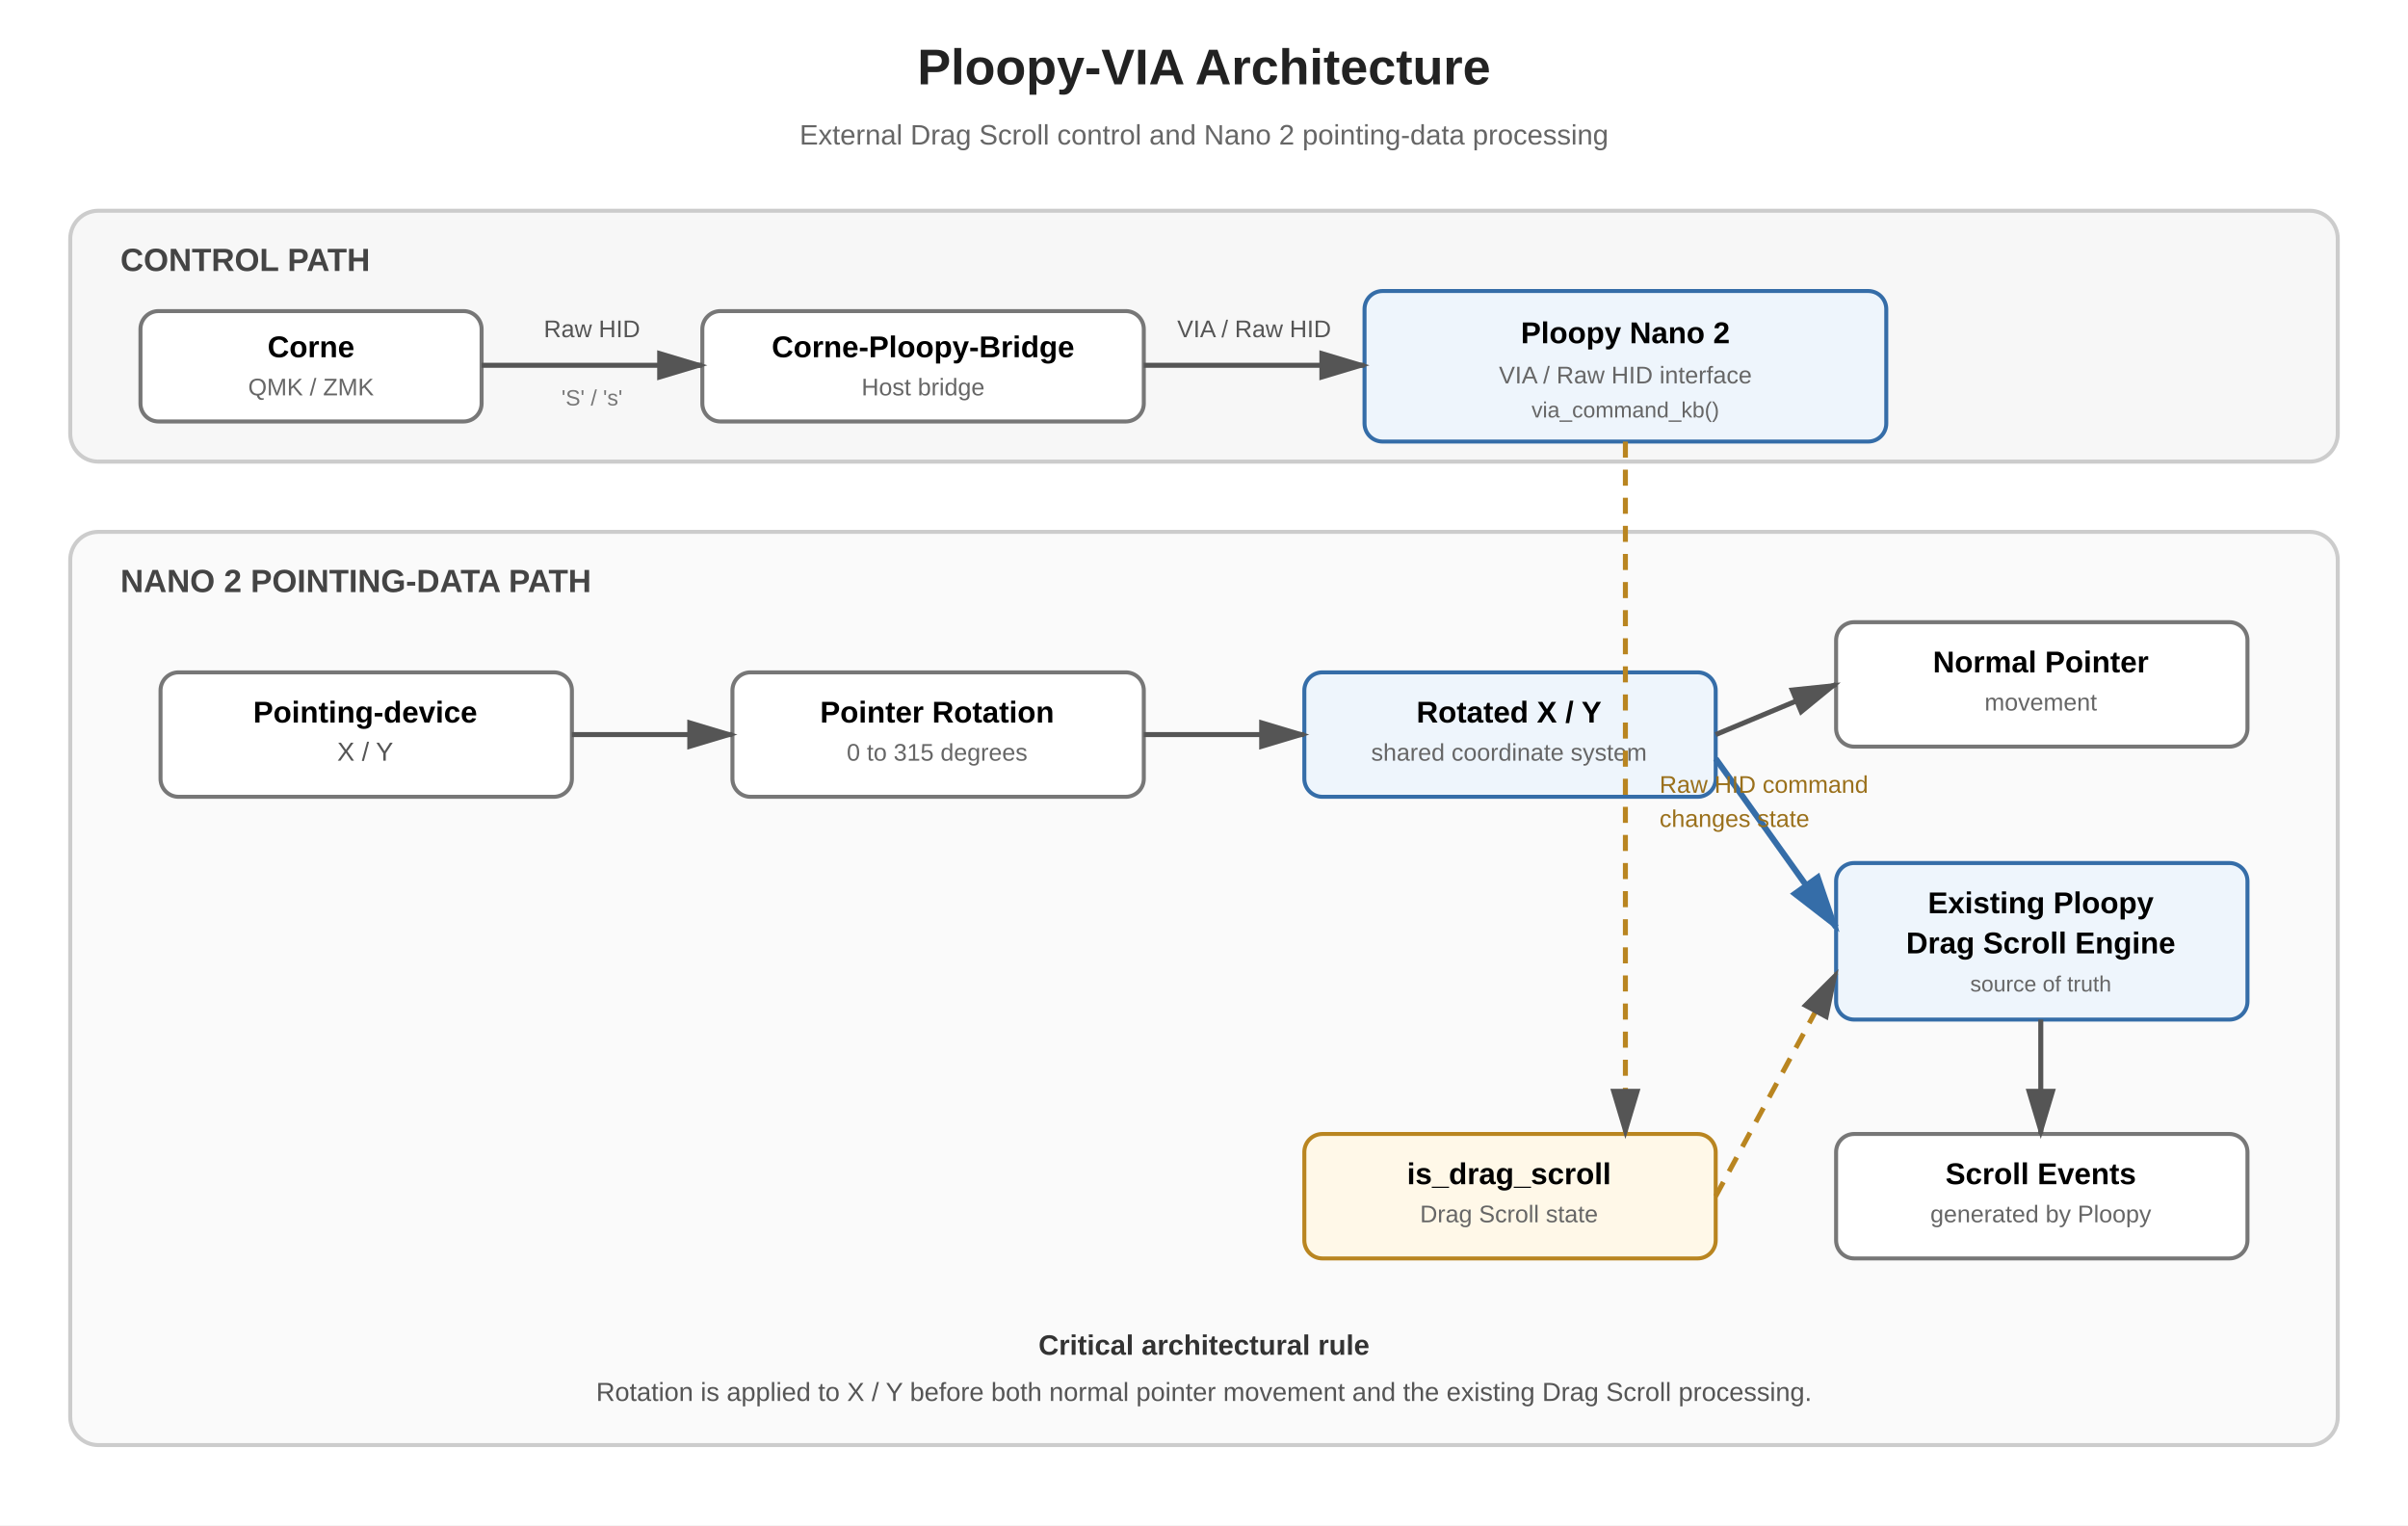
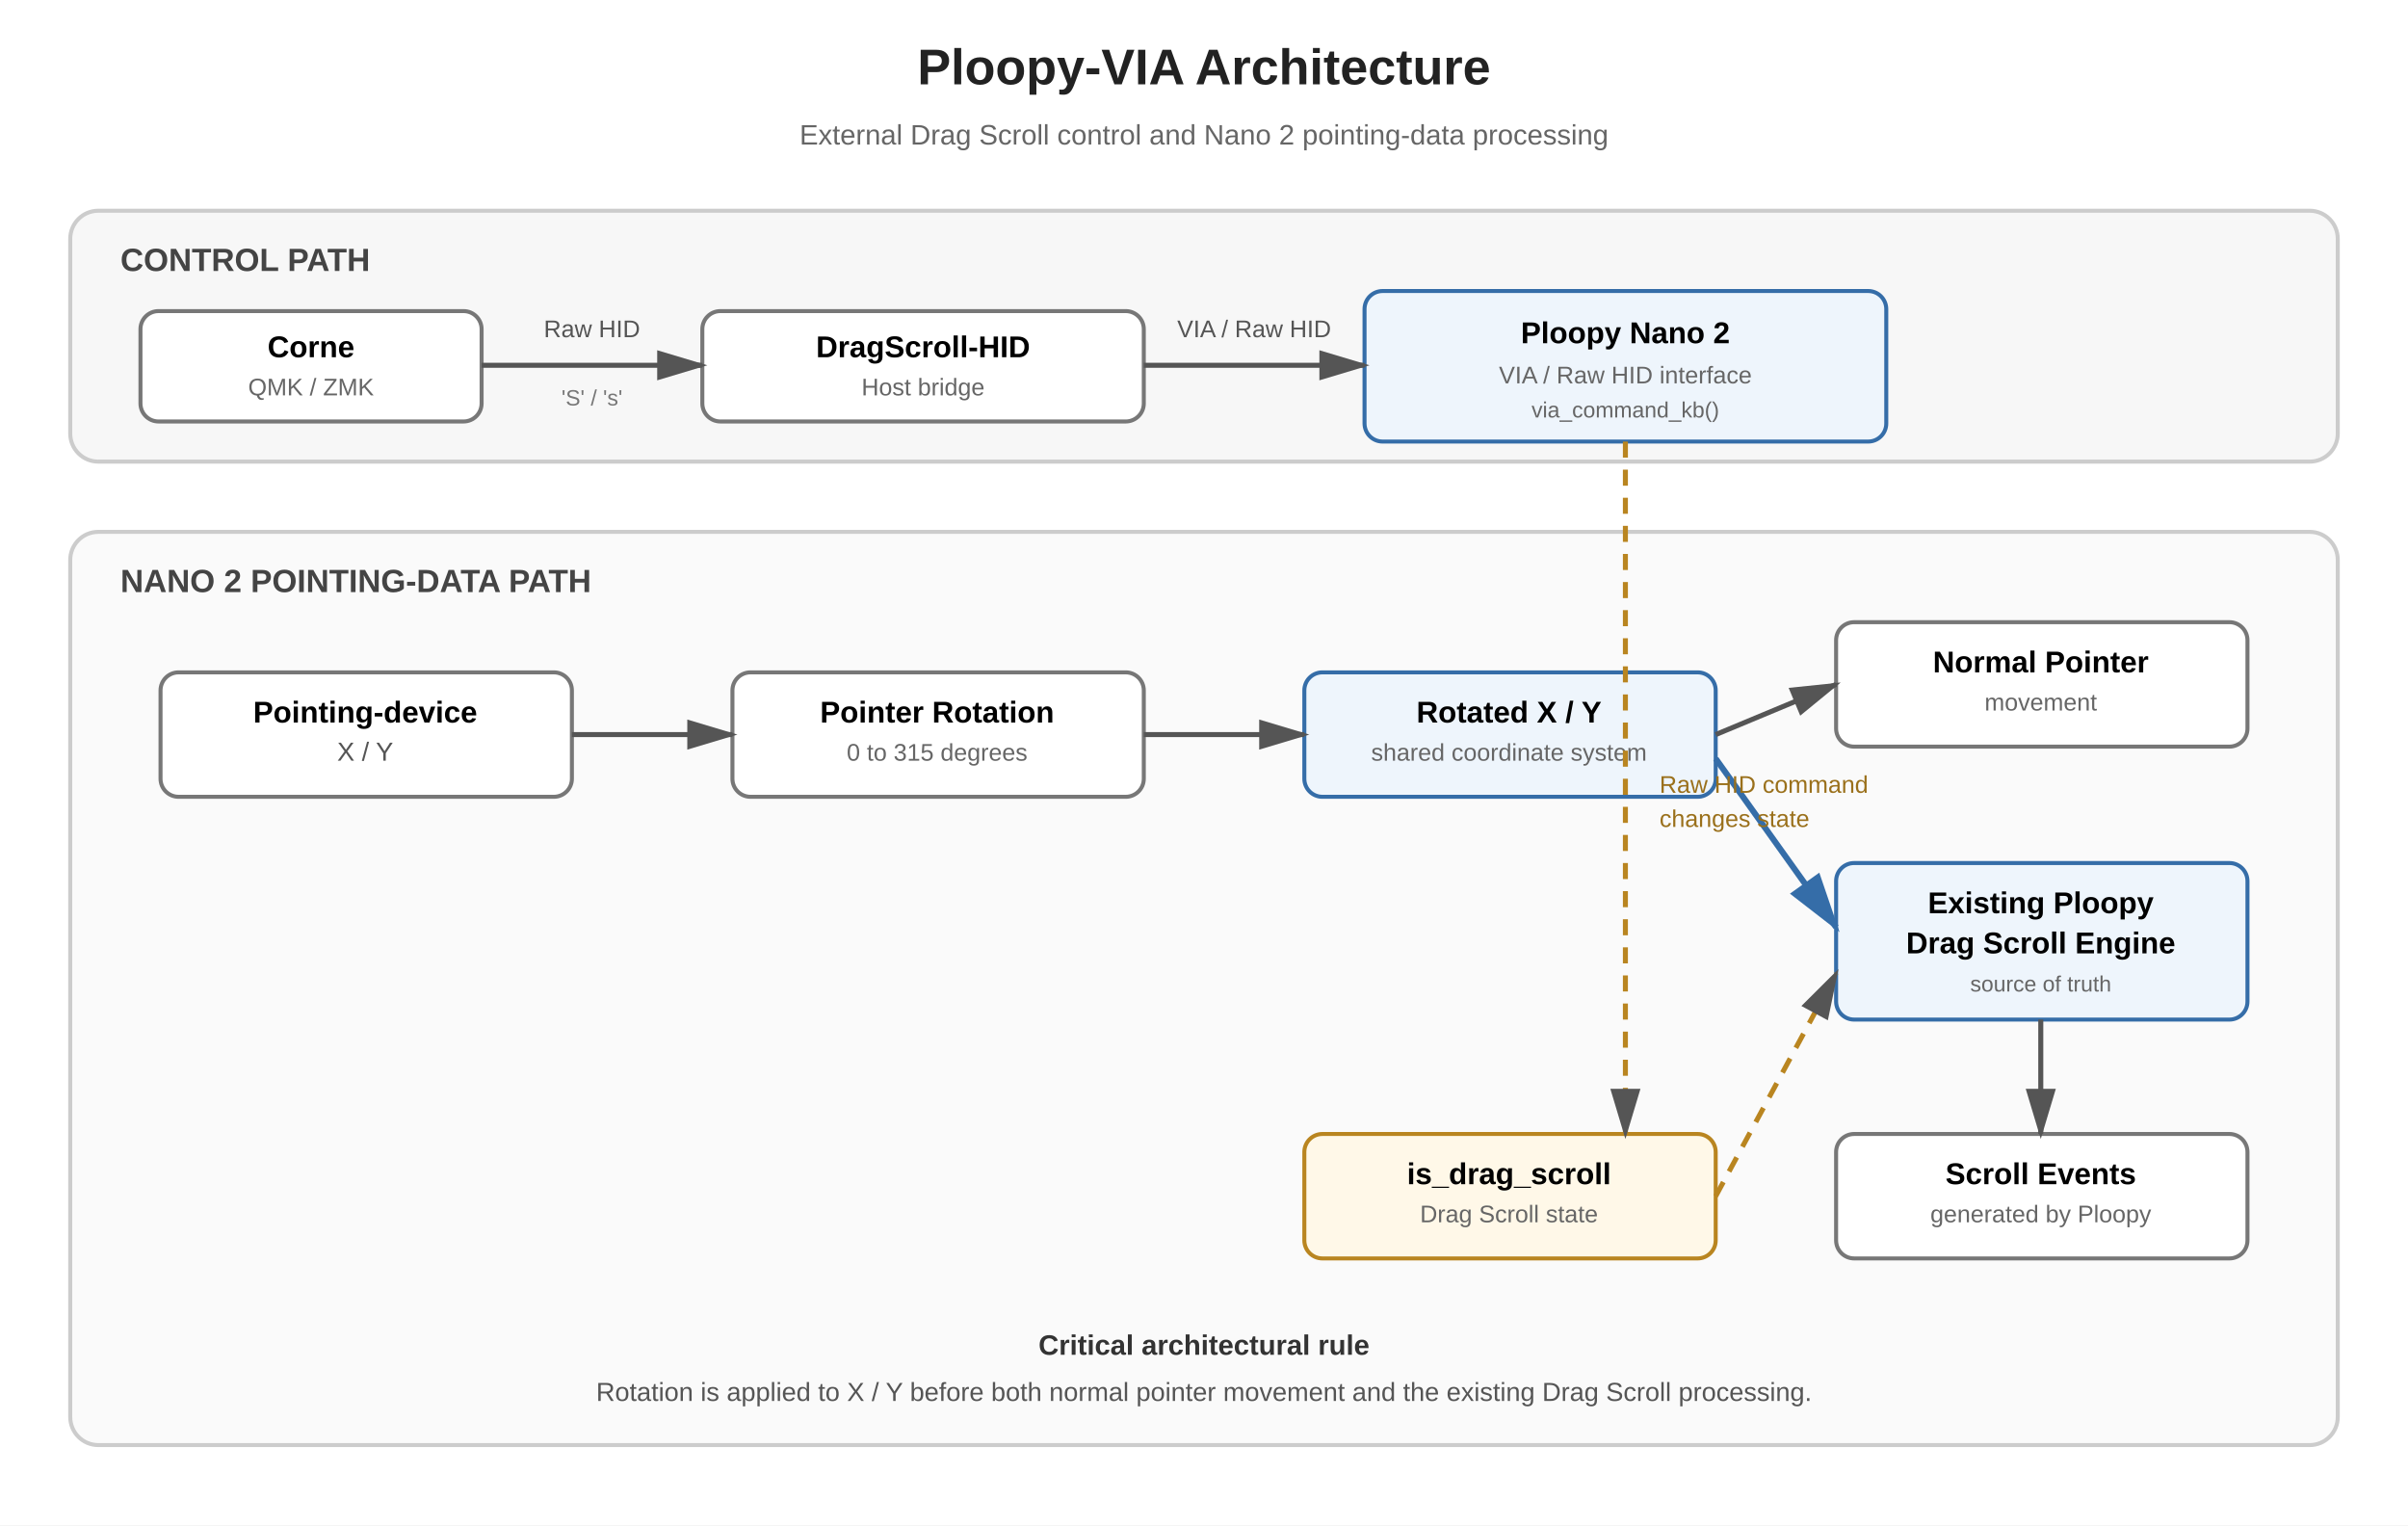
<svg xmlns="http://www.w3.org/2000/svg" width="1200" height="760" viewBox="0 0 1200 760">
  <defs>
    <marker id="arrow" markerWidth="10" markerHeight="10" refX="9" refY="3" orient="auto" markerUnits="strokeWidth">
      <path d="M0,0 L10,3 L0,6 Z" fill="#555" />
    </marker>
    <marker id="arrowBlue" markerWidth="10" markerHeight="10" refX="9" refY="3" orient="auto" markerUnits="strokeWidth">
      <path d="M0,0 L10,3 L0,6 Z" fill="#356da8" />
    </marker>
  </defs>
  <rect width="1200" height="760" fill="#ffffff" />
  <text x="600" y="42" text-anchor="middle" font-family="Arial, Helvetica, sans-serif" font-size="25" font-weight="bold" fill="#222">
    Ploopy-VIA Architecture
  </text>
  <text x="600" y="72" text-anchor="middle" font-family="Arial, Helvetica, sans-serif" font-size="14" fill="#666">
    External Drag Scroll control and Nano 2 pointing-data processing
  </text>
  <rect x="35" y="105" width="1130" height="125" rx="14" fill="#f7f7f7" stroke="#cccccc" stroke-width="2" />
  <text x="60" y="135" font-family="Arial, Helvetica, sans-serif" font-size="16" font-weight="bold" fill="#444">
    CONTROL PATH
  </text>
  <rect x="70" y="155" width="170" height="55" rx="9" fill="#ffffff" stroke="#777" stroke-width="2" />
  <text x="155" y="178" text-anchor="middle" font-family="Arial, Helvetica, sans-serif" font-size="15" font-weight="bold">Corne</text>
  <text x="155" y="197" text-anchor="middle" font-family="Arial, Helvetica, sans-serif" font-size="12" fill="#666">QMK / ZMK</text>
  <rect x="350" y="155" width="220" height="55" rx="9" fill="#ffffff" stroke="#777" stroke-width="2" />
-   <text x="460" y="178" text-anchor="middle" font-family="Arial, Helvetica, sans-serif" font-size="15" font-weight="bold">Corne-Ploopy-Bridge</text>
+   <text x="460" y="178" text-anchor="middle" font-family="Arial, Helvetica, sans-serif" font-size="15" font-weight="bold">DragScroll-HID</text>
  <text x="460" y="197" text-anchor="middle" font-family="Arial, Helvetica, sans-serif" font-size="12" fill="#666">Host bridge</text>
  <rect x="680" y="145" width="260" height="75" rx="9" fill="#eef5fc" stroke="#356da8" stroke-width="2" />
  <text x="810" y="171" text-anchor="middle" font-family="Arial, Helvetica, sans-serif" font-size="15" font-weight="bold">Ploopy Nano 2</text>
  <text x="810" y="191" text-anchor="middle" font-family="Arial, Helvetica, sans-serif" font-size="12" fill="#666">VIA / Raw HID interface</text>
  <text x="810" y="208" text-anchor="middle" font-family="Arial, Helvetica, sans-serif" font-size="11" fill="#666">via_command_kb()</text>
  <line x1="240" y1="182" x2="350" y2="182" stroke="#555" stroke-width="2.5" marker-end="url(#arrow)" />
  <text x="295" y="168" text-anchor="middle" font-family="Arial, Helvetica, sans-serif" font-size="12" fill="#555">Raw HID</text>
  <text x="295" y="202" text-anchor="middle" font-family="Arial, Helvetica, sans-serif" font-size="11" fill="#777">'S' / 's'</text>
  <line x1="570" y1="182" x2="680" y2="182" stroke="#555" stroke-width="2.5" marker-end="url(#arrow)" />
  <text x="625" y="168" text-anchor="middle" font-family="Arial, Helvetica, sans-serif" font-size="12" fill="#555">VIA / Raw HID</text>
  <rect x="35" y="265" width="1130" height="455" rx="14" fill="#fafafa" stroke="#cccccc" stroke-width="2" />
  <text x="60" y="295" font-family="Arial, Helvetica, sans-serif" font-size="16" font-weight="bold" fill="#444">
    NANO 2 POINTING-DATA PATH
  </text>
  <rect x="80" y="335" width="205" height="62" rx="9" fill="#ffffff" stroke="#777" stroke-width="2" />
  <text x="182" y="360" text-anchor="middle" font-family="Arial, Helvetica, sans-serif" font-size="15" font-weight="bold">Pointing-device</text>
  <text x="182" y="379" text-anchor="middle" font-family="Arial, Helvetica, sans-serif" font-size="13" fill="#555">X / Y</text>
  <rect x="365" y="335" width="205" height="62" rx="9" fill="#ffffff" stroke="#777" stroke-width="2" />
  <text x="467" y="360" text-anchor="middle" font-family="Arial, Helvetica, sans-serif" font-size="15" font-weight="bold">Pointer Rotation</text>
  <text x="467" y="379" text-anchor="middle" font-family="Arial, Helvetica, sans-serif" font-size="12" fill="#666">0 to 315 degrees</text>
  <rect x="650" y="335" width="205" height="62" rx="9" fill="#eef5fc" stroke="#356da8" stroke-width="2" />
  <text x="752" y="360" text-anchor="middle" font-family="Arial, Helvetica, sans-serif" font-size="15" font-weight="bold">Rotated X / Y</text>
  <text x="752" y="379" text-anchor="middle" font-family="Arial, Helvetica, sans-serif" font-size="12" fill="#666">shared coordinate system</text>
  <line x1="285" y1="366" x2="365" y2="366" stroke="#555" stroke-width="2.5" marker-end="url(#arrow)" />
  <line x1="570" y1="366" x2="650" y2="366" stroke="#555" stroke-width="2.5" marker-end="url(#arrow)" />
  <rect x="915" y="310" width="205" height="62" rx="9" fill="#ffffff" stroke="#777" stroke-width="2" />
  <text x="1017" y="335" text-anchor="middle" font-family="Arial, Helvetica, sans-serif" font-size="15" font-weight="bold">Normal Pointer</text>
  <text x="1017" y="354" text-anchor="middle" font-family="Arial, Helvetica, sans-serif" font-size="12" fill="#666">movement</text>
  <rect x="915" y="430" width="205" height="78" rx="9" fill="#eef5fc" stroke="#356da8" stroke-width="2" />
  <text x="1017" y="455" text-anchor="middle" font-family="Arial, Helvetica, sans-serif" font-size="15" font-weight="bold">Existing Ploopy</text>
  <text x="1017" y="475" text-anchor="middle" font-family="Arial, Helvetica, sans-serif" font-size="15" font-weight="bold">Drag Scroll Engine</text>
  <text x="1017" y="494" text-anchor="middle" font-family="Arial, Helvetica, sans-serif" font-size="11" fill="#666">source of truth</text>
  <line x1="855" y1="366" x2="915" y2="341" stroke="#555" stroke-width="2.5" marker-end="url(#arrow)" />
  <line x1="855" y1="378" x2="915" y2="462" stroke="#356da8" stroke-width="3" marker-end="url(#arrowBlue)" />
  <rect x="650" y="565" width="205" height="62" rx="9" fill="#fff8e8" stroke="#b98520" stroke-width="2" />
  <text x="752" y="590" text-anchor="middle" font-family="Arial, Helvetica, sans-serif" font-size="15" font-weight="bold">is_drag_scroll</text>
  <text x="752" y="609" text-anchor="middle" font-family="Arial, Helvetica, sans-serif" font-size="12" fill="#666">Drag Scroll state</text>
  <line x1="810" y1="220" x2="810" y2="565" stroke="#b98520" stroke-width="2.5" stroke-dasharray="8 6" marker-end="url(#arrow)" />
  <text x="827" y="395" font-family="Arial, Helvetica, sans-serif" font-size="12" fill="#9a701b">
    Raw HID command
  </text>
  <text x="827" y="412" font-family="Arial, Helvetica, sans-serif" font-size="12" fill="#9a701b">
    changes state
  </text>
  <line x1="855" y1="596" x2="915" y2="485" stroke="#b98520" stroke-width="2.5" stroke-dasharray="8 6" marker-end="url(#arrow)" />
  <rect x="915" y="565" width="205" height="62" rx="9" fill="#ffffff" stroke="#777" stroke-width="2" />
  <text x="1017" y="590" text-anchor="middle" font-family="Arial, Helvetica, sans-serif" font-size="15" font-weight="bold">Scroll Events</text>
  <text x="1017" y="609" text-anchor="middle" font-family="Arial, Helvetica, sans-serif" font-size="12" fill="#666">generated by Ploopy</text>
  <line x1="1017" y1="508" x2="1017" y2="565" stroke="#555" stroke-width="2.5" marker-end="url(#arrow)" />
  <text x="600" y="675" text-anchor="middle" font-family="Arial, Helvetica, sans-serif" font-size="14" font-weight="bold" fill="#333">
    Critical architectural rule
  </text>
  <text x="600" y="698" text-anchor="middle" font-family="Arial, Helvetica, sans-serif" font-size="13" fill="#555">
    Rotation is applied to X / Y before both normal pointer movement and the existing Drag Scroll processing.
  </text>
</svg>
